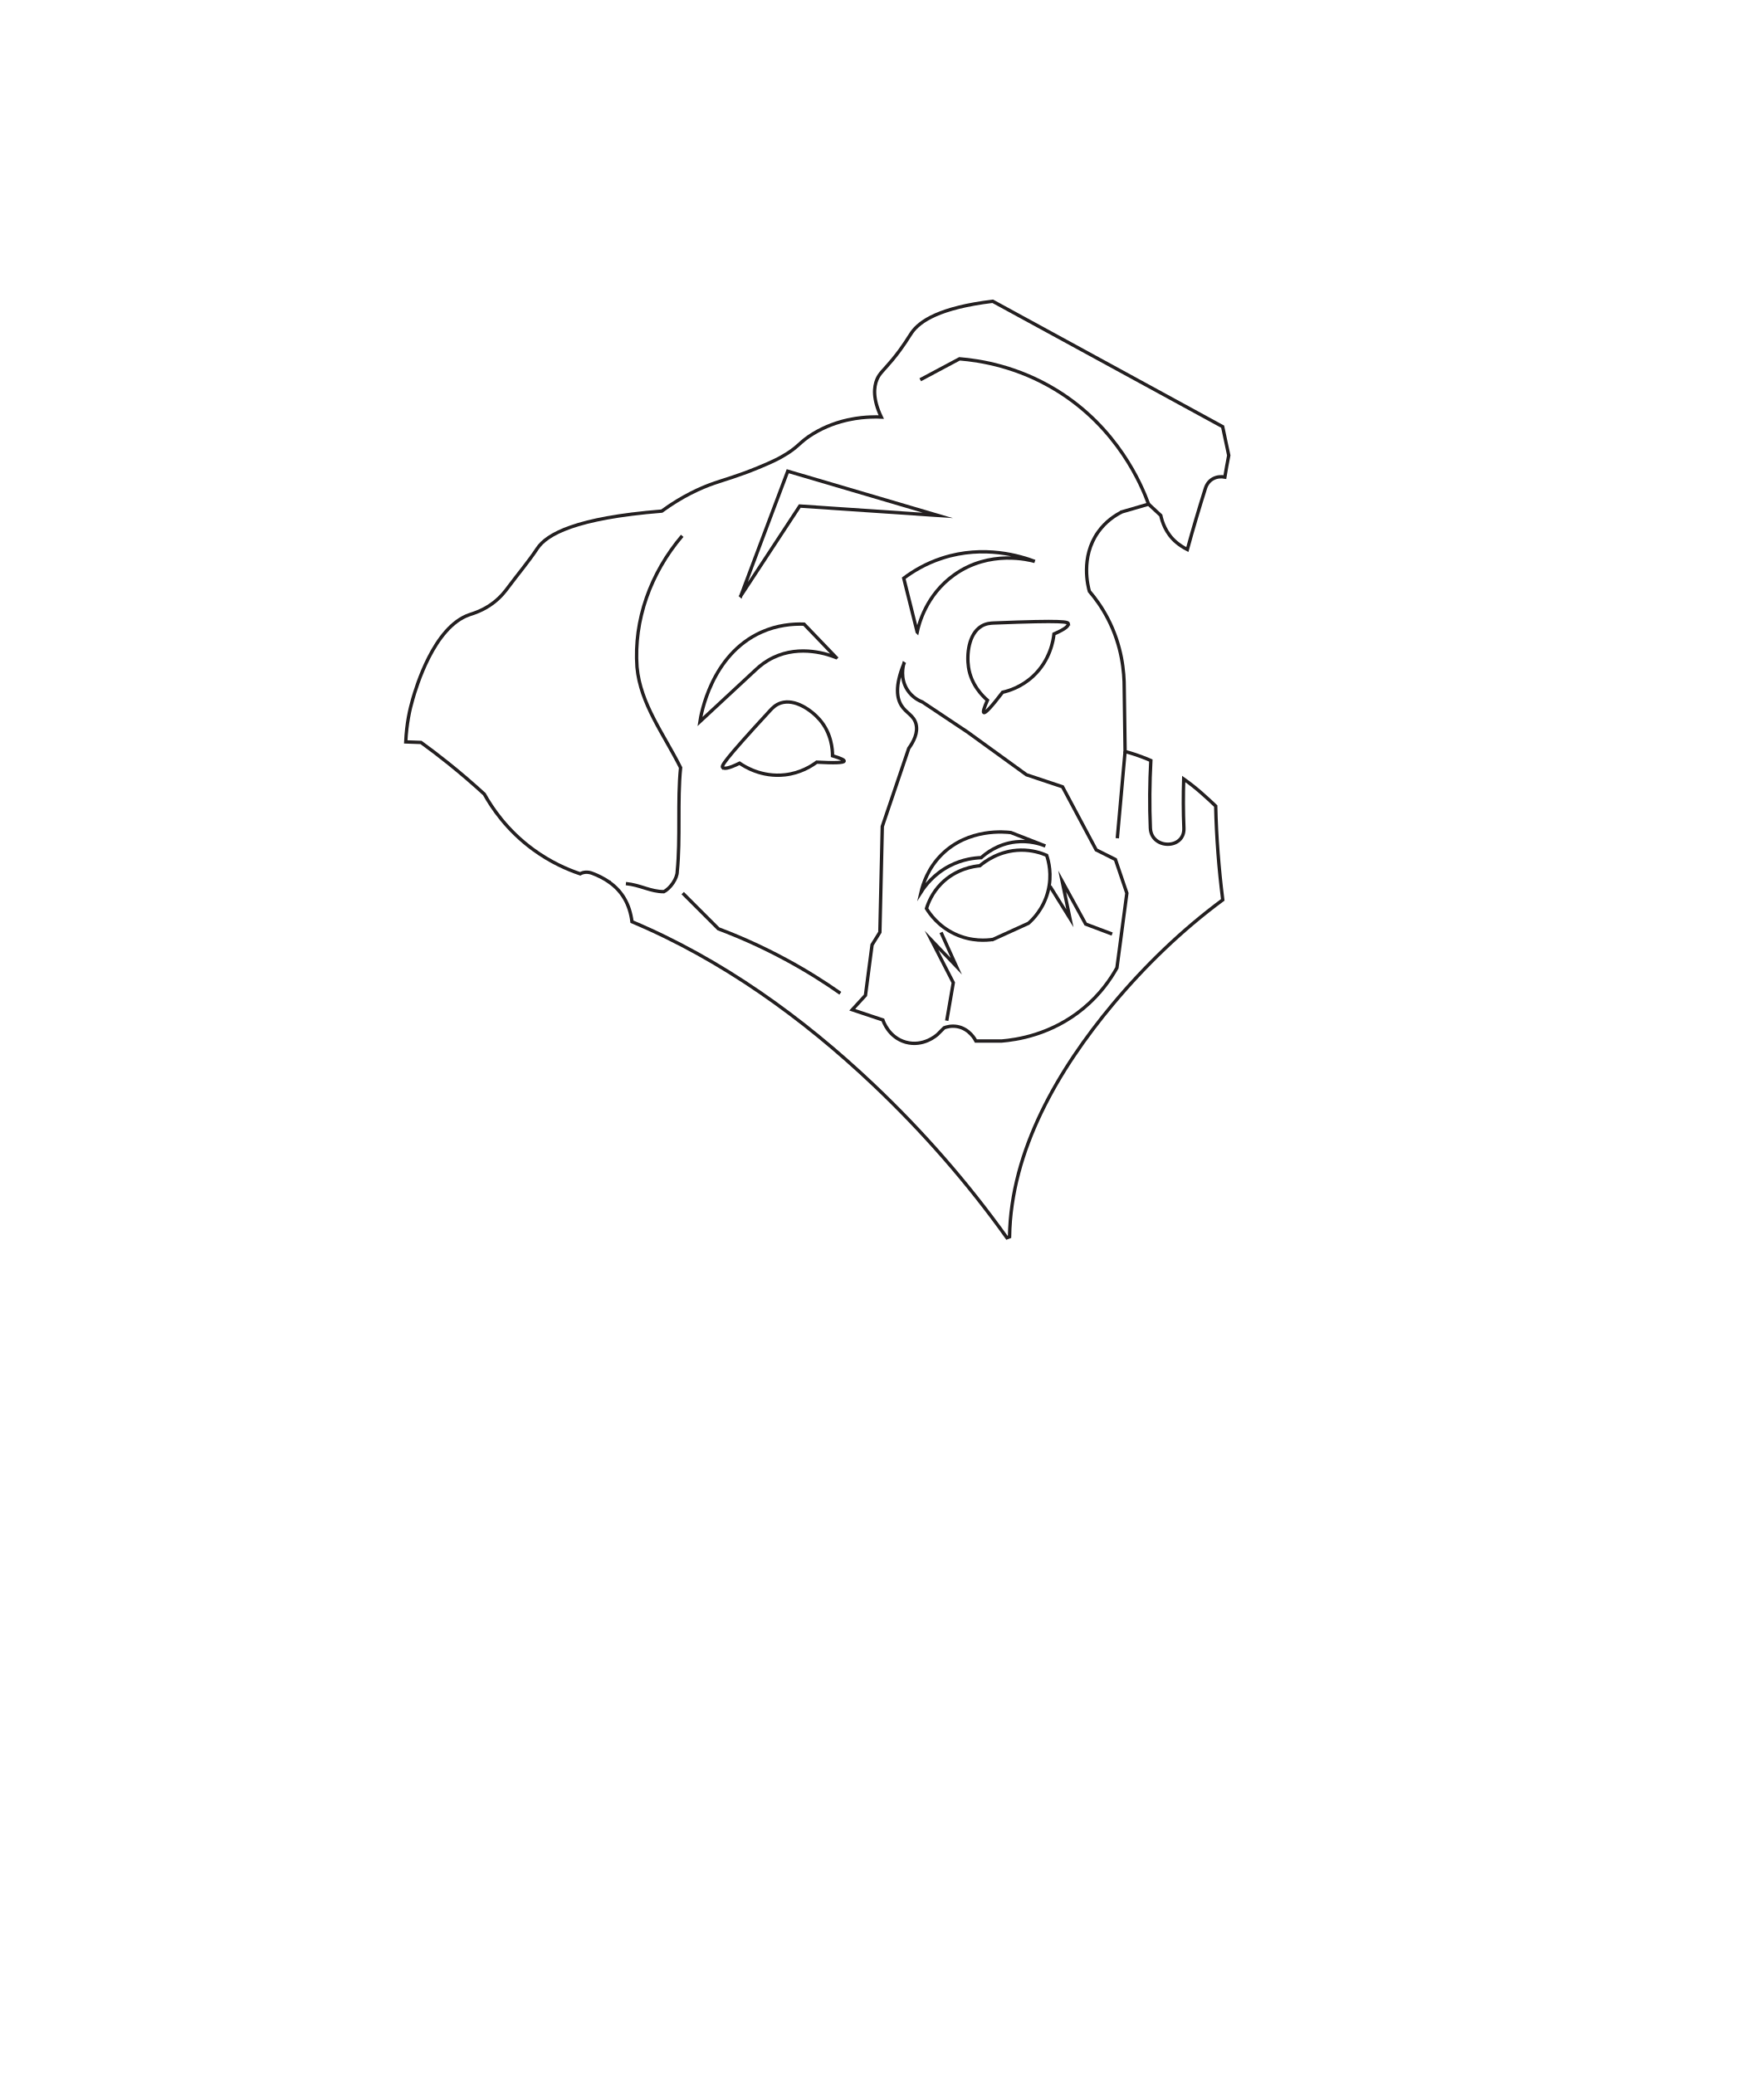
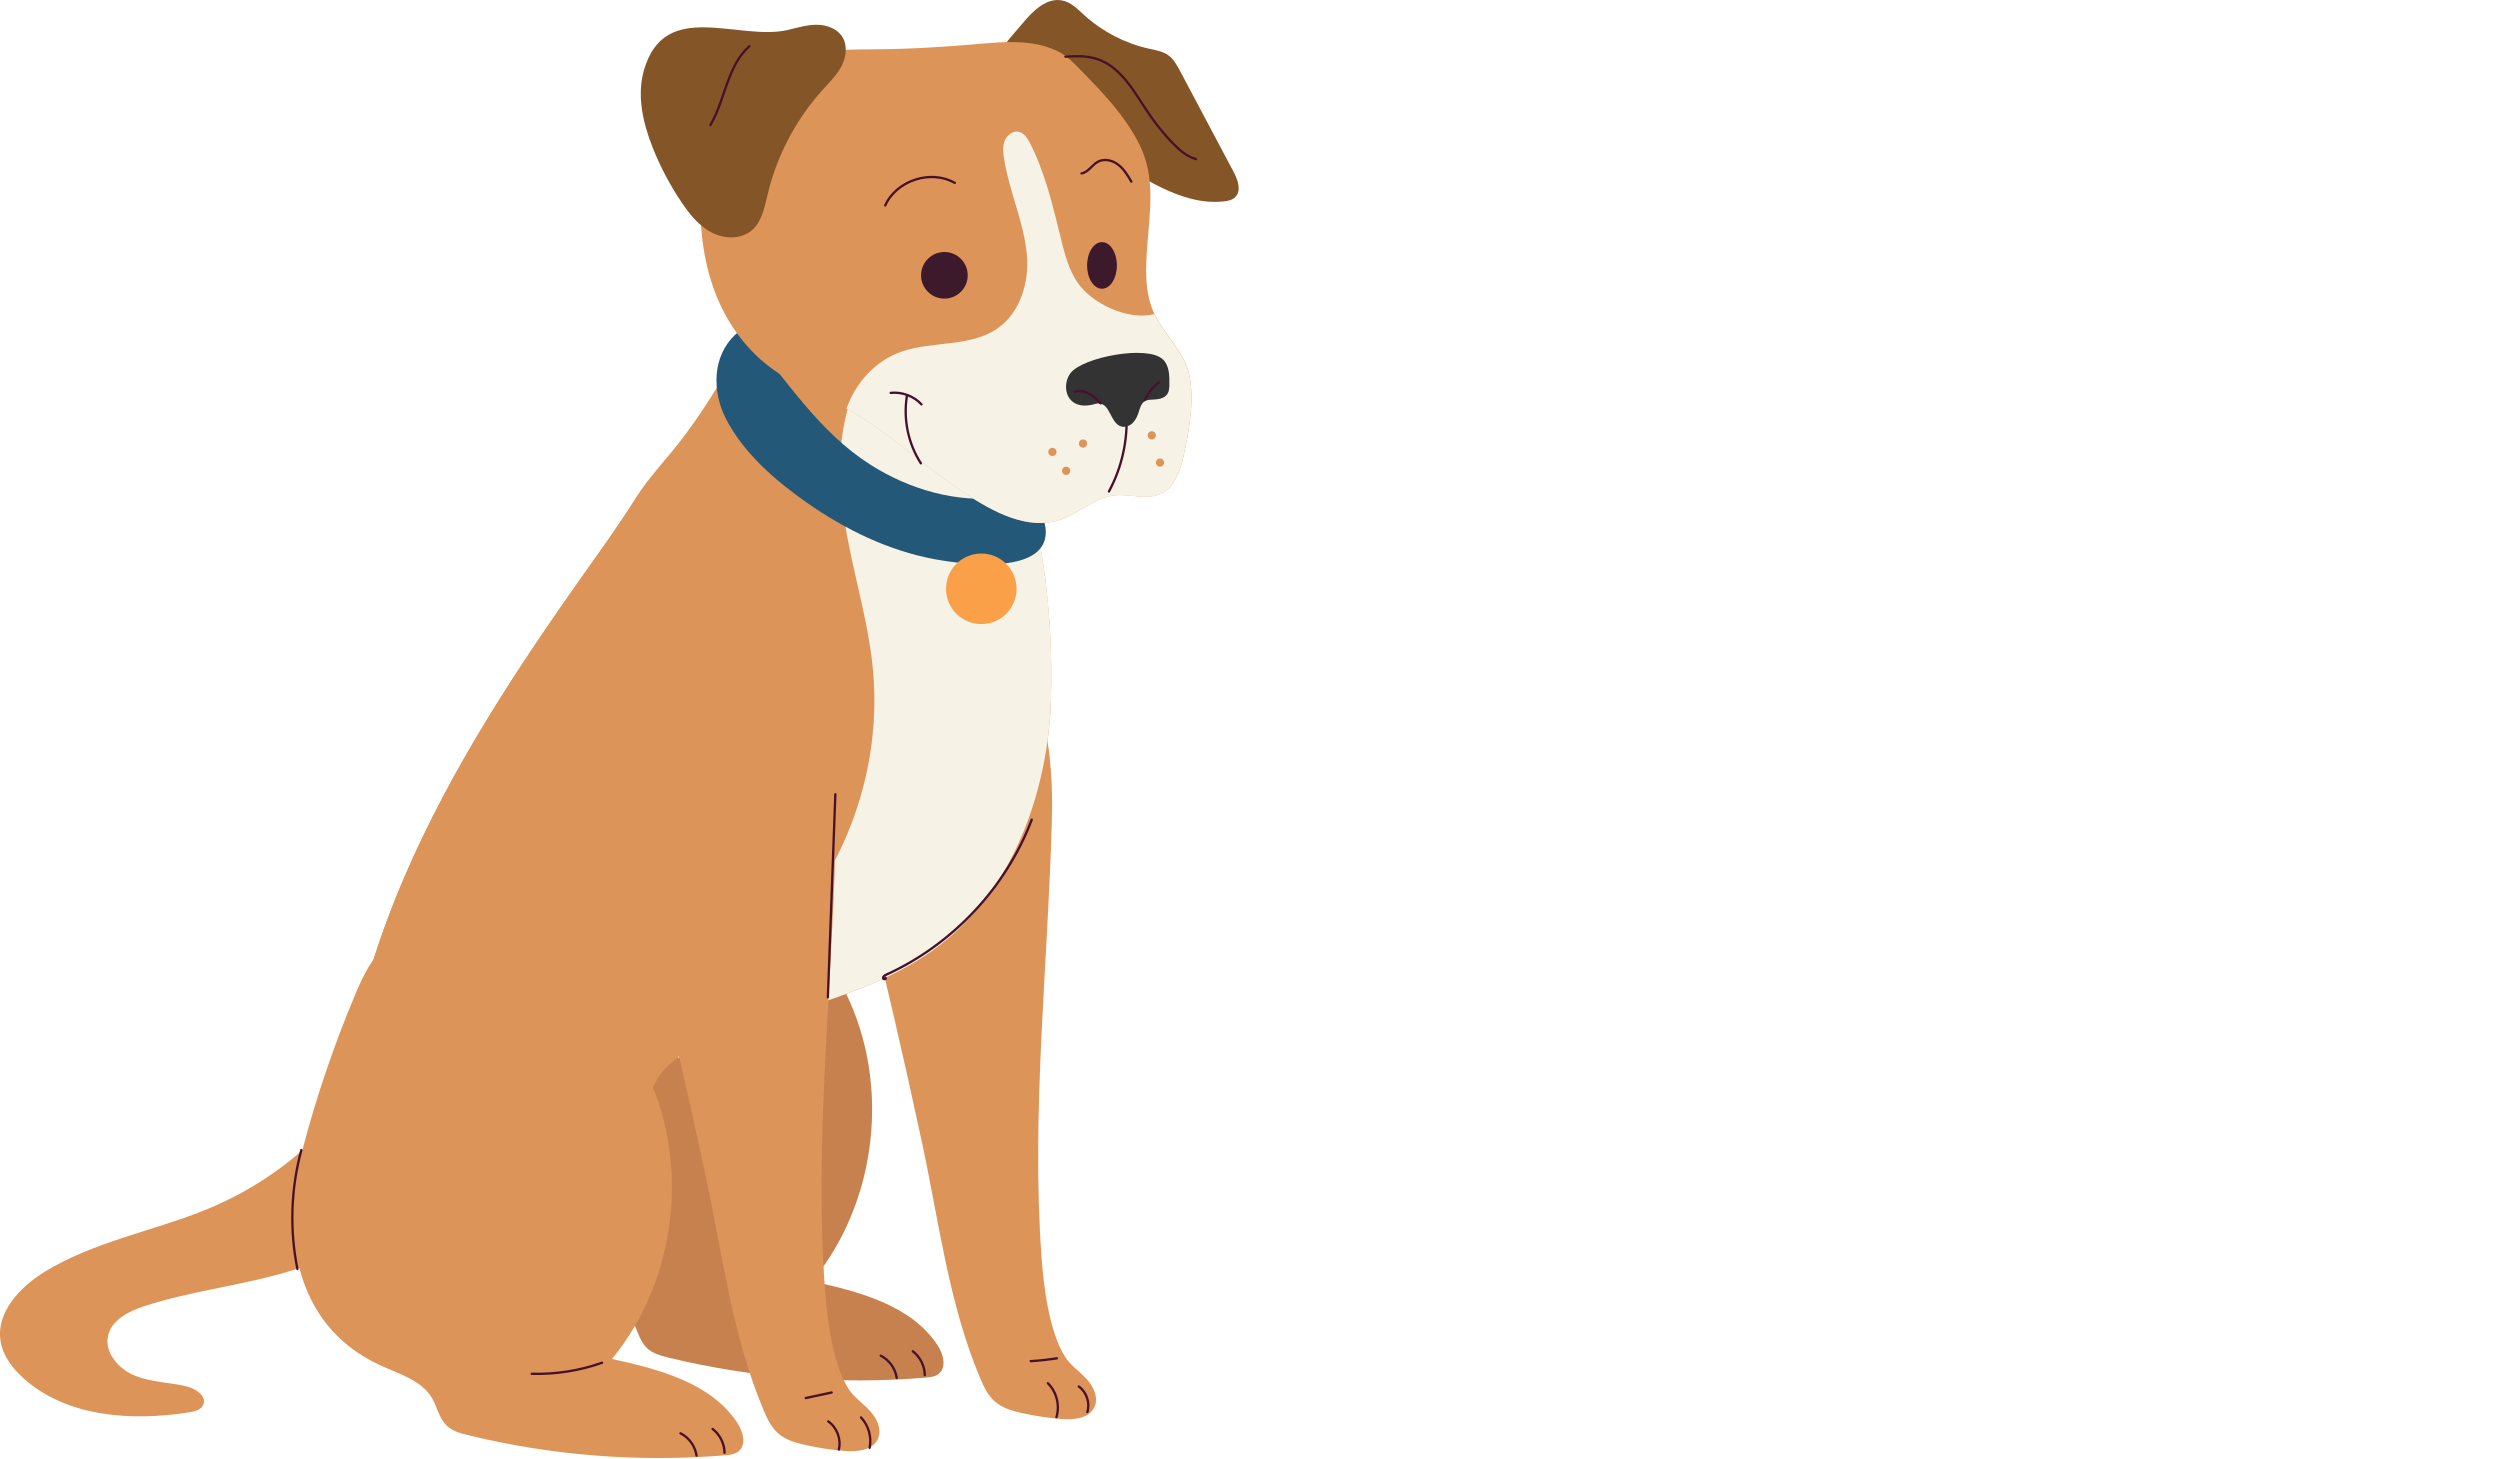
- <svg xmlns="http://www.w3.org/2000/svg" id="Layer_1" data-name="Layer 1" viewBox="0 0 526 619">
+ <svg xmlns="http://www.w3.org/2000/svg" id="Layer_1" data-name="Layer 1" viewBox="0 0 533.94 311.4">
  <defs>
    <style>
      .cls-1 {
+         fill: #f6f2e5;
+       }
+ 
+       .cls-2 {
+         fill: #f9a048;
+       }
+ 
+       .cls-3 {
+         fill: #333;
+       }
+ 
+       .cls-4 {
+         fill: #dd9458;
+       }
+ 
+       .cls-5 {
+         fill: #c6814e;
+       }
+ 
+       .cls-6 {
+         fill: #235879;
+       }
+ 
+       .cls-7 {
+         fill: #3c1a2b;
+       }
+ 
+       .cls-8 {
+         fill: #845526;
+       }
+ 
+       .cls-9 {
        fill: none;
-         stroke: #231f20;
-         stroke-miterlimit: 10;
+         stroke: #47112c;
+         stroke-linecap: round;
+         stroke-linejoin: round;
+         stroke-width: .5px;
      }
    </style>
  </defs>
-   <path class="cls-1" d="M334.54,152.73c2.68-.78,5.37-1.56,8.05-2.34,1.21,1.13,2.42,2.25,3.64,3.38,.36,1.71,1.42,5.33,4.68,8.05,.76,.64,1.92,1.45,3.24,2.12,1.67-6.13,3.48-12.22,5.38-18.24,.9-2.87,3.5-3.82,5.81-3.38,.36-2.21,.74-4.38,1.16-6.47-.61-2.86-1.21-5.71-1.82-8.57-22.86-12.47-45.72-24.94-68.58-37.41-15.76,1.91-21.73,5.88-24.16,9.35-.89,1.26-2.43,4.08-5.71,8.05-2.77,3.35-3.87,4.02-4.68,5.97-.9,2.19-1.29,5.67,1.3,11.17-.8-.04-1.97-.07-3.38,0-2.31,.11-9.6,.53-16.88,4.94-4.41,2.66-4.16,3.97-9.61,7.01-.67,.38-2.52,1.38-6.75,3.12-6.34,2.6-10.12,3.59-13.25,4.68-3.94,1.37-9.38,3.78-15.59,8.31-25.73,2.07-34.32,6.9-37.15,11.17-2.63,3.97-5.73,7.61-8.57,11.43-.91,1.23-2.21,2.96-4.42,4.68-3.13,2.42-6.05,3.21-7.27,3.64-10.62,3.66-15.91,21.85-16.88,25.2-.86,2.94-1.84,7.28-2.08,12.73,1.52,.05,3.04,.11,4.56,.16,2.64,1.91,5.35,3.97,8.09,6.17,3.89,3.12,7.48,6.22,10.79,9.25,2.23,4,6.69,10.77,14.64,16.57,5.08,3.7,10.03,5.89,13.95,7.2,.98-.54,2.21-.68,3.64-.14,1.84,.7,3.47,1.54,4.9,2.53,.03,0,.07,.02,.1,.03,0,.01-.01,.02-.02,.03,3.86,2.71,6.17,6.57,6.83,11.84,26.83,11.3,50.91,28.64,72,48.61,14.64,13.86,28.07,29.19,39.83,45.67,.26-.1,.53-.19,.79-.29,.4-25.85,14.61-49.98,30.76-69.33,9.57-11.46,20.62-22.16,32.83-31.18-1.16-9.31-1.91-18.64-2.1-27.98-2.57-2.42-5.6-5.3-9.55-8.08-.15,4.88-.15,9.76,.06,14.65,.27,6.45-9.73,6.41-10,0-.29-6.72-.22-13.44,.14-20.15-.32-.14-.64-.28-.97-.42-2.75-1.13-5.1-1.85-6.71-2.28-.09-6.32-.17-12.64-.26-18.96,.02-4.68-.63-12.53-4.94-20.78-1.71-3.28-3.65-5.95-5.45-8.05-.39-1.37-2.72-10.15,2.6-17.66,2.3-3.24,5.16-5.04,7.01-5.97Z" />
-   <path class="cls-1" d="M296.14,280.26c3.54-1.61,7.08-3.22,10.62-4.83,1.26-1.11,4.45-4.23,5.81-9.46,1.32-5.06,.16-9.21-.38-10.82-1.66-.71-4.36-1.6-7.74-1.55-6.37,.1-10.77,3.46-12.2,4.66-1.65,.15-7.08,.86-11.5,5.33-2.71,2.74-3.89,5.74-4.41,7.43,.91,1.49,3.46,5.23,8.42,7.57,5.06,2.39,9.65,1.92,11.37,1.66Z" />
-   <path class="cls-1" d="M249.39,196.14c-3.19-3.32-6.37-6.64-9.56-9.95-3.37-.12-7.96,.25-12.74,2.39-15.06,6.75-18.03,24.79-18.32,26.68,5.57-5.18,11.15-10.35,16.72-15.53,1.31-1.24,3.01-2.55,5.18-3.58,8.19-3.92,16.54-.87,18.71,0Z" />
-   <path class="cls-1" d="M273.57,188.52c-1.34-5.34-2.67-10.69-4.01-16.03,2.73-2.05,6.57-4.41,11.53-6.01,12.47-4.04,23.45-.55,27.56,1-1.56-.44-13.42-3.58-24.05,4.01-8.45,6.03-10.57,14.87-11.02,17.04Z" />
-   <path class="cls-1" d="M215.55,228.94c-.36-.42-.17-1.47,14.18-17.02,.64-.69,1.59-1.7,3.15-2.21,4.22-1.37,9.18,2.16,11.66,5.04,3.51,4.09,3.78,8.92,3.78,10.71,2.36,.71,3.52,1.23,3.47,1.58-.08,.51-2.81,.61-8.19,.32-1.53,1.14-4.81,3.25-9.45,3.78-6.98,.8-12.14-2.5-13.55-3.47-3.53,1.74-4.68,1.69-5.04,1.26Z" />
-   <path class="cls-1" d="M186.69,263.59c4.31,.41,7.31,2.41,11.31,2.41,2-1,4-4,4-6,1-10,0-21,1-31-5-10-12-19-13-30-1-14,4-28,13.48-39.16" />
-   <path class="cls-1" d="M318.65,186.08c-.09-.55-1.01-1.09-22.22-.23-.94,.04-2.33,.11-3.74,.97-3.81,2.34-4.38,8.43-3.82,12.2,.8,5.35,4.29,8.69,5.65,9.87-1.01,2.27-1.37,3.49-1.08,3.68,.44,.27,2.31-1.75,5.61-6.06,1.87-.43,5.62-1.56,9.07-4.77,5.19-4.81,6.07-10.91,6.25-12.62,3.64-1.57,4.35-2.48,4.26-3.04Z" />
-   <path class="cls-1" d="M274.73,266.12c.57-2.43,2.04-7.08,6.09-11.14,8.02-8.04,19.18-6.81,20.71-6.61,3.42,1.33,6.84,2.67,10.27,4-1.59-.64-4.81-1.68-8.87-1.22-5.45,.62-9.02,3.56-10.27,4.7-1.99,.07-5.54,.45-9.4,2.44-4.8,2.48-7.42,6.09-8.53,7.83Z" />
-   <path class="cls-1" d="M269.59,197.95c-.17,.59-1.21,4.38,1.08,7.89,1.5,2.31,3.64,3.26,4.48,3.59l13.44,8.96c5.86,4.24,11.71,8.48,17.57,12.73,3.59,1.2,7.17,2.39,10.76,3.59,3.35,6.27,6.69,12.55,10.04,18.82,1.91,.96,3.82,1.91,5.74,2.87,1.14,3.35,2.27,6.69,3.41,10.04l-2.96,22.27c-1.84,3.31-4.95,7.9-9.99,12.08-9.55,7.93-20.02,9.4-24.4,9.76h-7.67c-.23-.45-1.94-3.64-5.53-4.31-1.74-.32-3.18,.08-3.94,.36-.66,.66-1.31,1.31-1.97,1.97-.21,.2-4.22,3.81-9.5,2.33-5.09-1.43-6.7-6.28-6.81-6.63-3.05-1.02-6.09-2.03-9.14-3.05l3.94-4.3c.66-5.02,1.31-10.04,1.97-15.06,.78-1.25,1.55-2.51,2.33-3.76,.24-10.52,.48-21.03,.72-31.55,2.63-7.77,5.26-15.54,7.89-23.3,1.42-1.97,2.88-4.7,2.15-7.35-.69-2.53-2.88-3.15-4.3-5.38-1.36-2.12-2.07-5.79,.72-12.55Z" />
-   <path class="cls-1" d="M282.38,304.48c.65-3.78,1.31-7.55,1.96-11.33-2.17-4.22-4.34-8.45-6.51-12.67,2.47,2.59,4.94,5.17,7.41,7.76-1.52-3.36-3.03-6.72-4.55-10.08" />
-   <path class="cls-1" d="M331.72,278.64c-2.63-.99-5.26-1.98-7.89-2.97-2.34-4.26-4.68-8.53-7.02-12.79,.77,3.69,1.55,7.38,2.32,11.07-1.99-3.19-3.97-6.38-5.96-9.58" />
-   <path class="cls-1" d="M250.65,296.3c-4.7-3.3-10.12-6.74-16.26-10.05-7.2-3.89-14-6.87-20.11-9.17-3.55-3.55-7.1-7.1-10.65-10.65" />
-   <path class="cls-1" d="M335.58,224.16c-.77,8.63-1.55,17.27-2.32,25.9" />
-   <path class="cls-1" d="M220.96,177.74c5.86-8.93,11.73-17.86,17.59-26.78,13.73,.93,27.45,1.87,41.18,2.8-14.92-4.4-29.85-8.79-44.77-13.19-4.66,12.39-9.33,24.79-13.99,37.18Z" />
-   <path class="cls-1" d="M342.59,150.39c-2.12-5.78-9.21-22.76-27.47-33.97-11.53-7.08-22.65-8.87-28.92-9.38-3.91,2.08-7.82,4.17-11.72,6.25" />
+   <g>
+     <path class="cls-4" d="M9.53,271.63c10.38-6.37,22.7-8.57,34.01-13.09,18.31-7.32,34.78-22.42,38.15-41.85l3.86,13.8c6.18,7.58,4.71,19.41-1.28,27.14-5.99,7.73-15.43,12.01-24.87,14.57-9.44,2.56-19.24,3.72-28.54,6.75-3.3,1.08-6.94,2.85-7.76,6.23-.89,3.69,2.27,7.26,5.79,8.67,3.52,1.4,7.44,1.38,11.12,2.29,1.93,.48,4.22,2.14,3.38,3.94-.5,1.06-1.82,1.38-2.97,1.56-12.33,1.93-26.19,1.05-35.45-7.32-2.33-2.11-4.35-4.78-4.85-7.88-.98-6.13,4.11-11.55,9.4-14.8Z" />
+     <g>
+       <path class="cls-5" d="M180.45,211.71c9.84,19.65,6.98,44.99-7,61.95,10.03,2.2,21.07,5.05,26.76,13.6,1.26,1.89,2.04,4.76,.26,6.16-.78,.62-1.83,.73-2.82,.81-18.35,1.53-36.95,.08-54.84-4.27-1.69-.41-3.46-.89-4.71-2.12-1.57-1.54-1.95-3.9-3.06-5.8-2.35-4.01-7.41-5.27-11.61-7.28-18.1-8.67-20.59-28.62-16.02-45.97,2.94-11.16,6.66-22.12,11.13-32.76,1.77-4.21,3.79-8.56,7.44-11.3,9.32-7,22.86-1.88,31.71,3.24,9.62,5.56,17.76,13.77,22.75,23.73Z" />
+       <path class="cls-9" d="M197.51,293.69c-.02-1.96-.99-3.89-2.55-5.08" />
+       <path class="cls-9" d="M191.52,294.31c-.28-2.02-1.6-3.86-3.42-4.77" />
+       <path class="cls-9" d="M171.35,274.48c-4.81,1.7-9.93,2.5-15.02,2.36" />
+     </g>
+     <g>
+       <path class="cls-4" d="M224.66,174.83c-.81,31.21-4.44,62.44-2.22,93.58,.44,6.2,1.62,15.99,5.02,21.35,1.19,1.88,3.13,3.14,4.63,4.78,1.51,1.64,2.6,4.06,1.62,6.06-1.17,2.38-4.41,2.67-7.05,2.46-2.8-.22-5.59-.64-8.34-1.25-2.12-.47-4.29-1.09-5.91-2.54-1.46-1.31-2.32-3.15-3.08-4.95-6.69-15.87-8.77-33.31-12.36-50.05-3.94-18.4-8.2-36.73-12.76-54.99-2.14-8.58-4.37-17.3-3.9-26.13,.8-14.86,12.42-30.17,28.98-25.82,14.61,3.84,15.68,25.63,15.37,37.51Z" />
+       <path class="cls-9" d="M225.62,302.68c.79-2.51,.05-5.43-1.83-7.26" />
+       <path class="cls-9" d="M232.23,301.58c.62-1.96-.16-4.27-1.83-5.46" />
+       <path class="cls-9" d="M225.73,290.1c-1.86,.29-3.73,.5-5.6,.61" />
+     </g>
+     <path class="cls-4" d="M224.49,148.76c-.55,20.13-7.97,41.04-23.98,53.26-15.03,11.48-35.04,13.71-52.07,21.94-2.33,1.13-4.65,2.4-6.41,4.3-2.54,2.74-3.65,6.49-4.47,10.13-2.14,9.52-2.83,19.36-2.02,29.09,.53,6.46,1.29,14.09-3.65,18.3-1.78,1.52-4.06,2.3-6.32,2.9-14.16,3.72-29.92,.78-41.79-7.8-3.43-2.48-6.6-5.48-8.48-9.27-1.72-3.47-2.26-7.41-2.58-11.27-2.1-25.01,3.81-50.22,13.76-73.27,9.95-23.05,23.85-44.16,38.35-64.65,3.7-5.22,7.42-10.45,10.8-15.84,3.06-4.89,7.37-9.18,10.81-13.87,7.15-9.74,13.3-20.44,16.35-32.21,.54-2.09,1.08-5.76,3.62-5.96,2.19-.17,6.2,2.3,8.26,3.11,3.86,1.51,8.17,2.83,11.75,4.95,9.18,5.45,17.13,12.74,23.41,21.37,12.12,16.63,15.18,44.8,14.64,64.8Z" />
+     <path class="cls-1" d="M168.92,197.58c12.97-14.93,19.45-35.32,17.48-55-.94-9.43-3.71-18.56-5.44-27.88-1.33-7.13-2.04-14.45-1.08-21.63,.97-7.19,3.72-14.27,8.64-19.59,1.88-2.03,3.51-4.07,5.06-6.07,6.2,4.68,11.68,10.26,16.27,16.55,12.12,16.63,15.18,44.8,14.64,64.8-.55,20.13-7.97,41.04-23.98,53.26-15.03,11.48-35.04,13.71-52.07,21.94-1.25,.6-2.49,1.26-3.65,2.03,1.85-4.07,4.52-7.84,7.46-11.23,5.24-6.02,11.43-11.16,16.67-17.18Z" />
+     <path class="cls-6" d="M199.5,119.41c-9.77-1.83-18.91-6.29-27.06-11.97-6.75-4.71-13.6-10.6-17.41-18.03-2.93-5.71-3-13.32,2.07-17.99,.41-.38,.92-.75,1.48-.67,.5,.07,.87,.47,1.2,.85,8.39,9.74,15.06,20.62,26.16,27.67,8.36,5.31,18.46,8.22,28.29,6.98,2.21-.28,3.65-.14,5.69,.48,.34,.1,.59,.39,.81,.67,1.43,1.8,2.63,3.92,2.63,6.22,.01,9.4-18.35,6.83-23.84,5.8Z" />
+     <g>
+       <path class="cls-8" d="M218.28,5.14c2.25-2.77,5.34-5.85,8.8-4.99,1.8,.44,3.15,1.87,4.52,3.11,3.88,3.52,8.68,6,13.79,7.14,1.44,.32,2.95,.55,4.14,1.41,1.14,.82,1.84,2.11,2.5,3.35,3.81,7.17,7.61,14.34,11.42,21.51,.92,1.73,1.76,4.09,.35,5.45-.64,.62-1.58,.81-2.46,.9-9.3,.97-17.44-5.55-25.77-9.79-1.3-.66-2.74-1.29-4.17-1.02-1.79,.33-3.06,1.94-4.76,2.6-1.96,.76-4.25,.12-5.92-1.16-1.67-1.27-2.83-3.09-3.87-4.92-2.32-4.08-4.51-8.9-4.3-13.72,.18-4.19,3.17-6.75,5.73-9.9Z" />
+       <path class="cls-4" d="M213.8,9.04c4.29-.2,8.63,.07,12.52,2.13,1.58,.84,2.86,2.13,4.11,3.41,4.91,5,9.98,10.19,13.06,16.57,3.26,6.76,2.11,13.79,1.56,21.06-.39,5.12-.67,10.52,1.64,15.11,2.2,4.38,6.13,7.64,7.27,12.6,1.26,5.48-.02,12.21-1.22,17.63-.69,3.11-1.89,6.52-4.78,7.89-3.07,1.45-6.71-.05-10.08,.37-4.13,.51-7.36,3.8-11.3,5.15-6.99,2.41-14.44-1.61-20.61-5.71-7.6-5.06-14.51-11.33-22.16-16.24-6.84-4.39-14.8-6.45-21.16-12.05-11.52-10.13-14.39-26.07-12.49-40.87,1.01-7.89,4.63-15.77,11.16-20.31,7.21-5.01,16.6-5.22,25.37-5.25,7.44-.03,14.87-.5,22.28-1.14,1.58-.14,3.2-.28,4.82-.35Z" />
+       <path class="cls-1" d="M192.55,75.09c6.74-2.31,14.76-.91,20.58-5.01,4.82-3.4,6.71-9.85,6.18-15.73-.6-6.77-3.74-13.41-4.83-20.25-.21-1.3-.39-2.67,.05-3.91s1.7-2.3,2.99-2.06c1.2,.23,1.95,1.41,2.5,2.5,3.21,6.33,4.85,13.32,6.54,20.22,.81,3.3,1.67,6.67,3.57,9.49,2.96,4.38,10.71,8.22,16.43,6.74,.04,.09,.08,.18,.12,.26,2.2,4.38,6.13,7.64,7.27,12.6,1.26,5.48-.02,12.21-1.22,17.63-.69,3.11-1.89,6.52-4.78,7.89-3.07,1.45-6.71-.05-10.08,.37-4.13,.51-7.36,3.8-11.3,5.15-6.99,2.41-14.44-1.61-20.61-5.71-7.6-5.06-14.51-11.33-22.16-16.24-.98-.63-1.99-1.21-3.01-1.76,1.93-5.51,6.19-10.26,11.74-12.16Z" />
+       <path class="cls-8" d="M168.48,6.35c2-.48,3.99-1.09,6.05-1.06,2.05,.03,4.23,.81,5.34,2.54,1.18,1.83,.88,4.29-.11,6.23-.99,1.94-2.58,3.49-4.04,5.1-5.7,6.3-9.79,14.05-11.76,22.32-.67,2.8-1.23,5.9-3.44,7.75-2.33,1.95-5.89,1.83-8.57,.41s-4.66-3.87-6.36-6.39c-2.46-3.65-4.53-7.56-6.16-11.65-2.11-5.29-3.47-11.2-1.88-16.67,4.47-15.38,20.22-5.99,30.92-8.57Z" />
+       <path class="cls-7" d="M196.72,58.8c0,2.75,2.23,4.98,4.98,4.98s4.98-2.23,4.98-4.98c0-2.75-2.23-4.98-4.98-4.98s-4.98,2.23-4.98,4.98Z" />
+       <path class="cls-7" d="M232.18,56.69c0,2.75,1.42,4.98,3.18,4.98s3.18-2.23,3.18-4.98c0-2.75-1.42-4.98-3.18-4.98s-3.18,2.23-3.18,4.98Z" />
+       <path class="cls-9" d="M240.57,88.07c.35,5.83-.95,11.76-3.73,16.9" />
+       <path class="cls-3" d="M248.34,76.73c1.4,1.33,1.45,3.5,1.41,5.43-.02,.67-.04,1.38-.4,1.95-.63,1.01-2.01,1.2-3.2,1.24-.56,.02-1.16,.04-1.64,.33-.76,.45-1.01,1.4-1.28,2.24-.27,.87-.64,1.74-1.29,2.39-.64,.65-1.62,1.03-2.49,.77-2.26-.67-2.32-4.76-4.68-4.91-.45-.03-.88,.11-1.32,.22-1.37,.35-2.92,.36-4.11-.41-1.99-1.28-2.14-4.39-.71-6.28,2.56-3.41,16.42-6.06,19.69-2.97Z" />
+       <path class="cls-9" d="M235.09,86.15c-.74-.79-1.52-1.56-2.48-2.07-.95-.51-2.1-.73-3.13-.39" />
+       <path class="cls-9" d="M244.45,85.43c.82-1.42,1.69-2.9,3.09-3.74" />
+       <g>
+         <circle class="cls-4" cx="245.99" cy="92.98" r=".88" />
+         <path class="cls-4" d="M246.87,98.8c0,.48,.39,.88,.88,.88s.88-.39,.88-.88c0-.48-.39-.88-.88-.88s-.88,.39-.88,.88Z" />
+       </g>
+       <g>
+         <path class="cls-4" d="M230.43,94.73c0,.48,.39,.88,.88,.88s.88-.39,.88-.88c0-.48-.39-.88-.88-.88s-.88,.39-.88,.88Z" />
+         <path class="cls-4" d="M226.83,100.55c0,.48,.39,.88,.88,.88s.88-.39,.88-.88c0-.48-.39-.88-.88-.88s-.88,.39-.88,.88Z" />
+         <circle class="cls-4" cx="224.77" cy="96.52" r=".88" />
+       </g>
+     </g>
+     <path class="cls-2" d="M202.05,125.75c0,4.16,3.37,7.53,7.53,7.53s7.53-3.37,7.53-7.53c0-4.16-3.37-7.53-7.53-7.53-4.16,0-7.53,3.37-7.53,7.53Z" />
+     <g>
+       <path class="cls-4" d="M178.4,181.65c-.81,31.21-4.44,62.44-2.22,93.58,.44,6.2,1.62,15.99,5.02,21.35,1.19,1.88,3.13,3.14,4.63,4.78,1.51,1.64,2.6,4.06,1.62,6.06-1.17,2.38-4.41,2.67-7.05,2.46-2.8-.22-5.59-.64-8.34-1.25-2.12-.47-4.29-1.09-5.91-2.54-1.46-1.31-2.32-3.15-3.08-4.95-6.69-15.87-8.77-33.31-12.36-50.05-3.94-18.4-8.2-36.73-12.76-54.99-2.14-8.58-4.37-17.3-3.9-26.13,.8-14.86,12.42-30.17,28.98-25.82,14.61,3.84,15.68,25.63,15.37,37.51Z" />
+       <path class="cls-9" d="M179.15,309.59c.55-2.21-.39-4.72-2.27-6.02" />
+       <path class="cls-9" d="M185.73,309.22c.48-2.29-.23-4.79-1.84-6.49" />
+       <path class="cls-9" d="M177.62,297.4c-1.85,.4-3.69,.8-5.54,1.19" />
+       <path class="cls-9" d="M176.81,213c.53-14.46,1.07-28.91,1.6-43.37" />
+     </g>
+     <path class="cls-9" d="M220.36,175.06c-5.51,14.51-16.93,26.68-31.07,33.1-.33,.15-.72,.39-.69,.75,.03,.36,.78,.21,.55-.06" />
+     <g>
+       <path class="cls-4" d="M137.69,228.29c9.84,19.65,6.98,44.99-7,61.95,10.03,2.2,21.07,5.05,26.76,13.6,1.26,1.89,2.04,4.76,.26,6.16-.78,.62-1.83,.73-2.82,.81-18.35,1.53-36.95,.08-54.84-4.27-1.69-.41-3.46-.89-4.71-2.12-1.57-1.54-1.95-3.9-3.06-5.8-2.35-4.01-7.41-5.27-11.61-7.28-18.1-8.67-20.59-28.62-16.02-45.97,2.94-11.16,6.66-22.12,11.13-32.76,1.77-4.21,3.79-8.56,7.44-11.3,9.32-7,22.86-1.88,31.71,3.24,9.62,5.56,17.76,13.77,22.75,23.73Z" />
+       <path class="cls-9" d="M154.74,310.27c-.02-1.96-.99-3.89-2.55-5.08" />
+       <path class="cls-9" d="M148.76,310.89c-.28-2.02-1.6-3.86-3.42-4.77" />
+       <path class="cls-9" d="M128.59,291.05c-4.81,1.7-9.93,2.5-15.02,2.36" />
+       <path class="cls-9" d="M64.36,245.63c-2.24,8.24-2.53,17.01-.84,25.39" />
+     </g>
+     <path class="cls-4" d="M124.84,122.41c2.89-4.09,5.84-8.21,8.72-12.4,.73,7.9,2.74,16.04,.41,23.53-1.89,6.07-6.42,10.96-8.93,16.79-5.13,11.93-1.77,27.46-10.68,36.91-7.22,7.65-19.44,7.78-28.13,13.72-2.48,1.7-4.64,3.84-6.99,5.71,2.05-6.67,4.48-13.23,7.24-19.62,9.95-23.05,23.85-44.16,38.35-64.65Z" />
+     <path class="cls-4" d="M94.34,233.46c-2.27,3.69-6.18,7.43-10.34,6.22-2.39-.7-4.08-2.95-4.76-5.35-.68-2.4-.51-4.95-.28-7.43,.56-5.97,1.55-12.14,4.94-17.09,3.6-5.25,12.74-10.56,16.51-3.25,3.73,7.25-2.28,20.75-6.06,26.89Z" />
+   </g>
+   <path class="cls-9" d="M203.92,39.07c-5.08-2.94-12.46-.55-14.86,4.81" />
+   <path class="cls-9" d="M241.63,38.79c-.78-1.32-1.58-2.68-2.8-3.61-1.21-.94-2.94-1.37-4.3-.66-1.3,.68-2.1,2.29-3.55,2.52" />
+   <path class="cls-9" d="M196.68,98.96c-2.71-4.2-3.79-9.42-2.99-14.36" />
+   <path class="cls-9" d="M196.81,86.37c-1.65-1.78-4.16-2.72-6.58-2.46" />
+   <path class="cls-9" d="M227.55,12.11c2.28-.16,4.62-.22,6.78,.5,5.2,1.71,7.97,7.16,11.05,11.69,1.47,2.17,3.12,4.21,4.93,6.11,1.45,1.52,3.08,3,5.11,3.57" />
+   <path class="cls-9" d="M160.04,9.88c-4.74,4.19-5.12,11.41-8.33,16.86" />
</svg>
